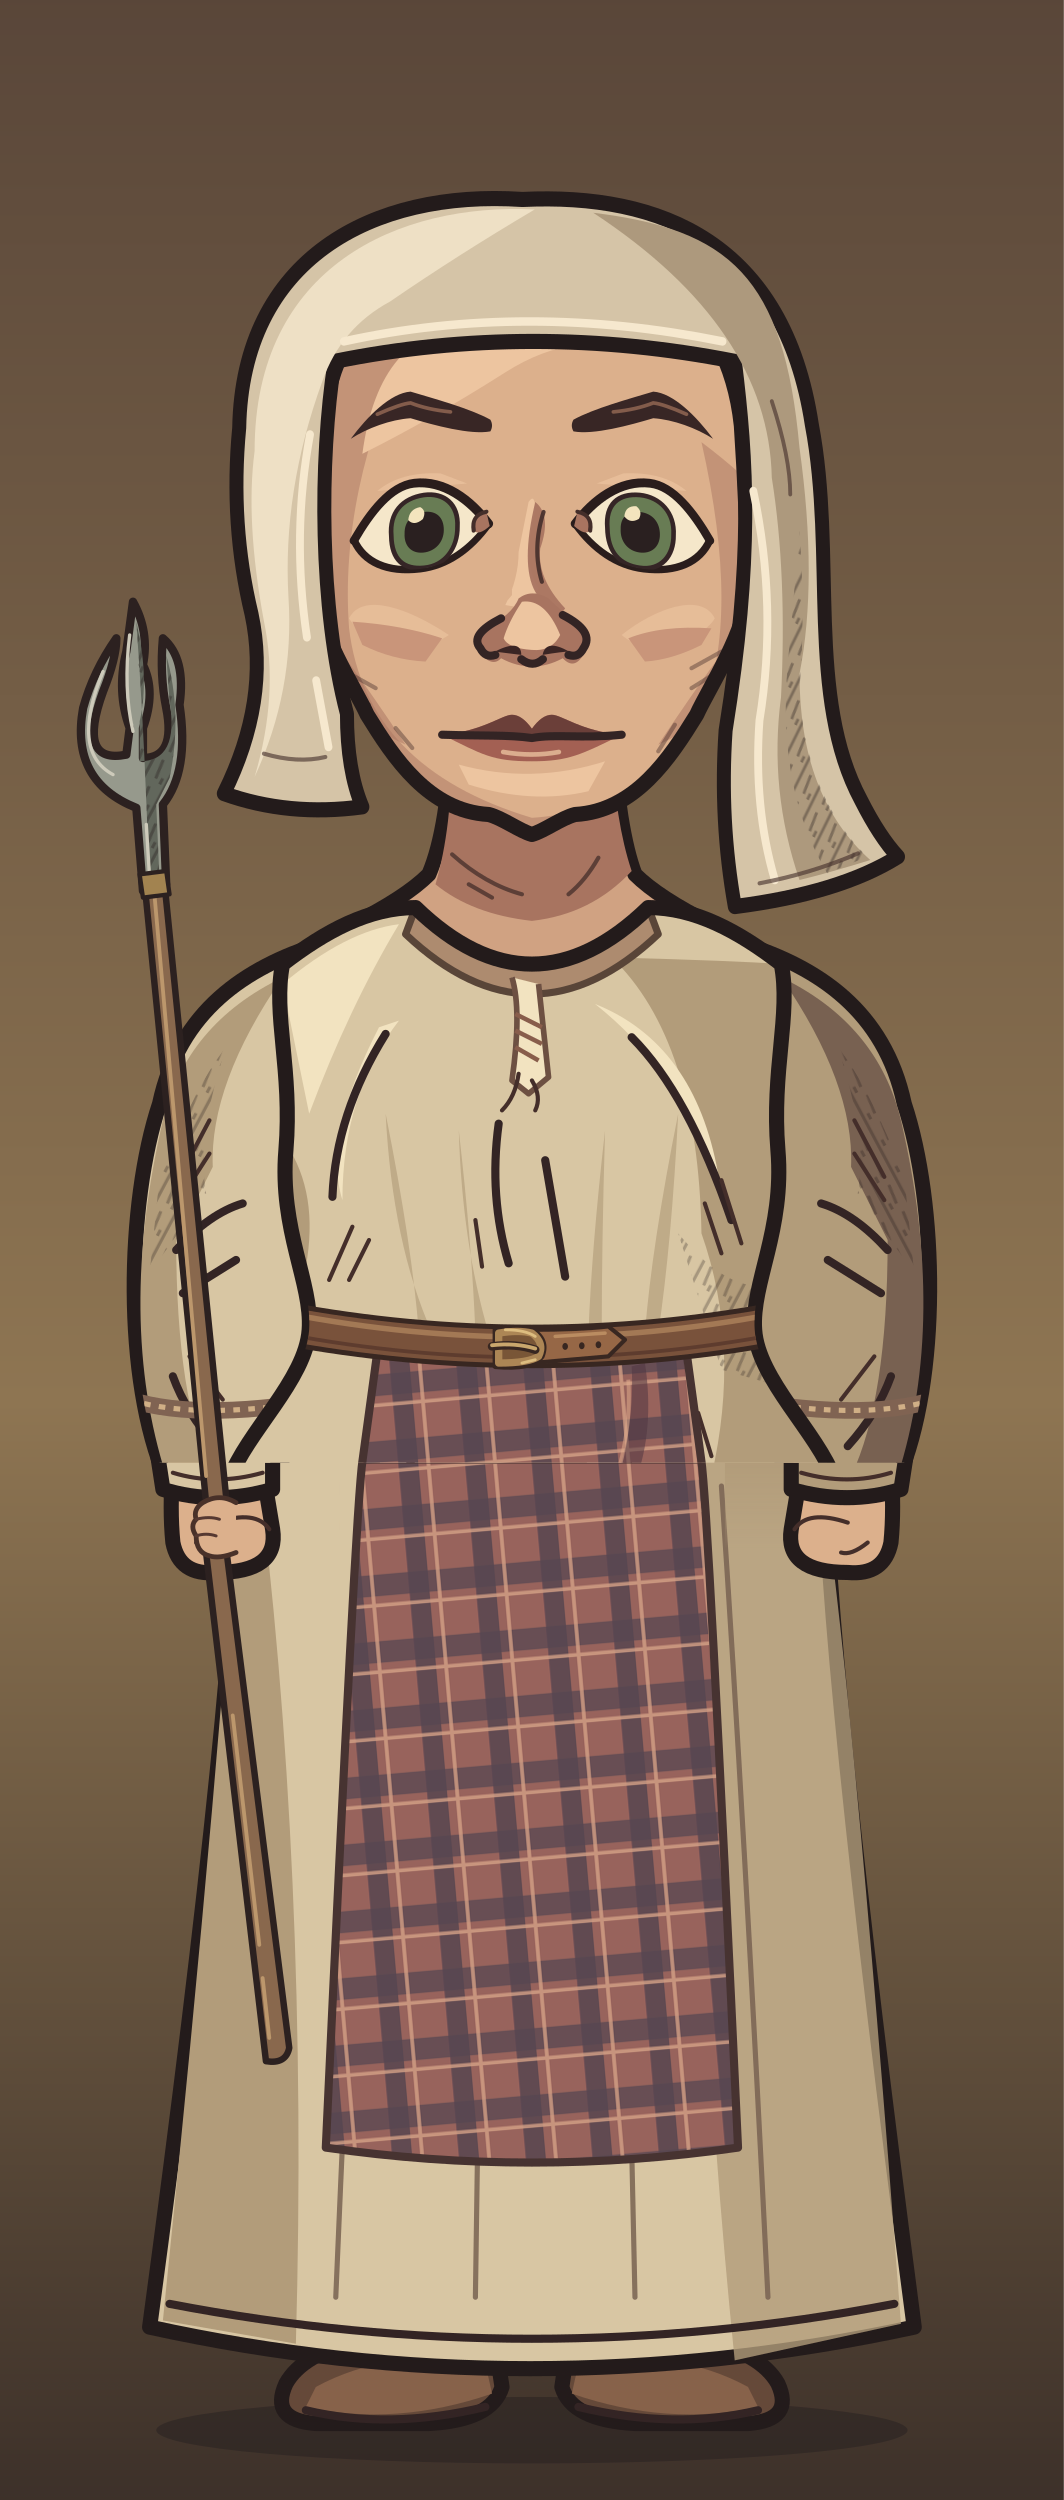
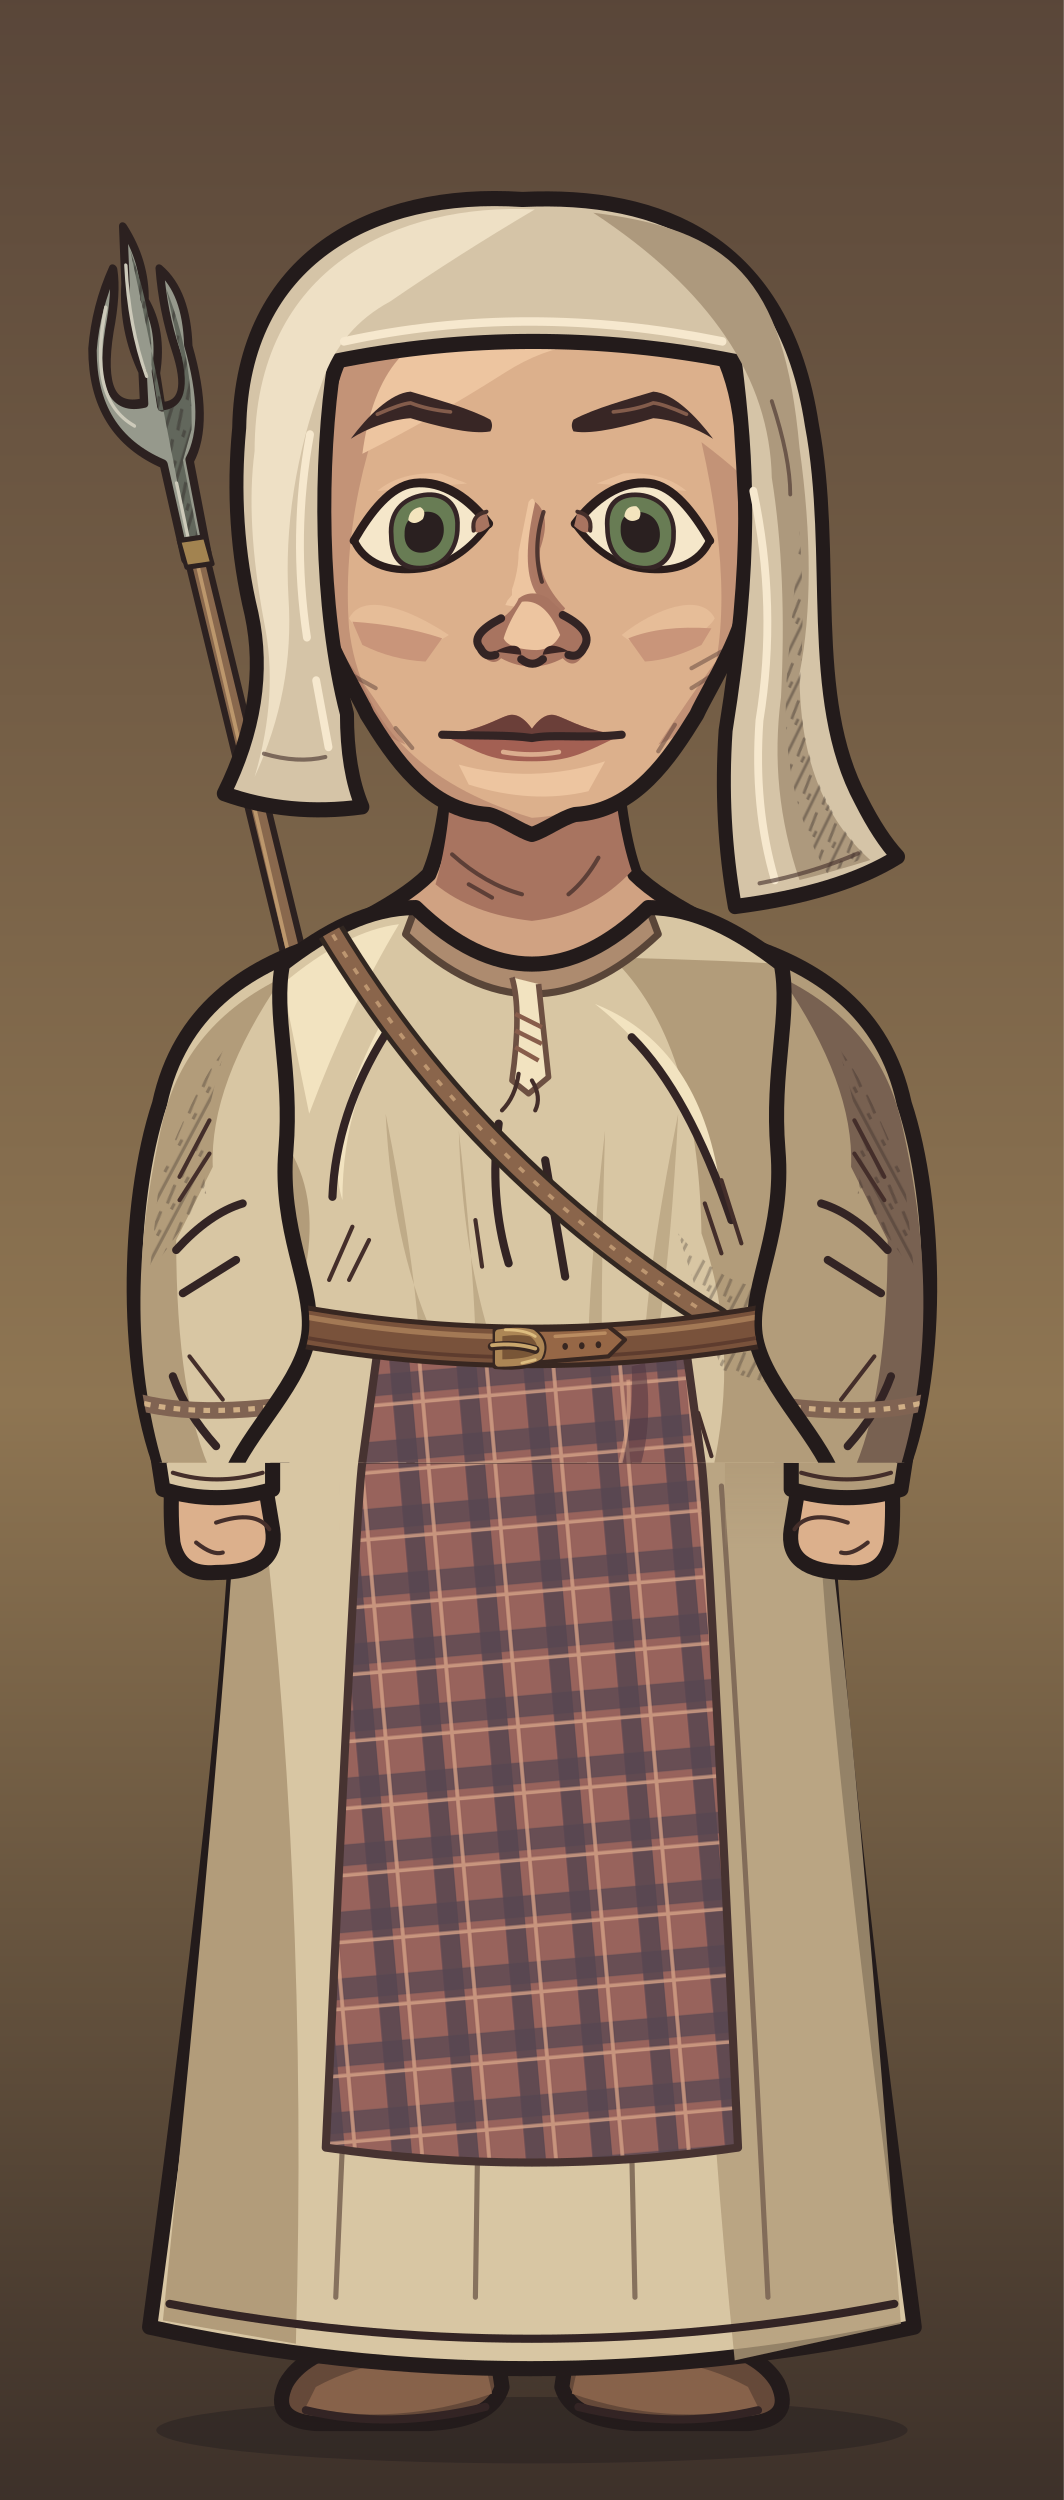
<svg xmlns="http://www.w3.org/2000/svg" xmlns:xlink="http://www.w3.org/1999/xlink" aria-labelledby="title" width="320" height="752" viewBox="0 0 320 752" role="img" data-belt="leather">
  <defs>
    <style>
      .edge {stroke:#231b1b;stroke-width:4.55;stroke-linecap:round;stroke-linejoin:round}
      .seam {fill:none;stroke:#332424;stroke-width:2.45;stroke-linecap:round;stroke-linejoin:round}
      .etch {fill:none;stroke:#442e2a;stroke-width:1.25;stroke-linecap:round}
      .hair-line {fill:none;stroke:#967661;stroke-width:1.45;stroke-linecap:round}
      .white {fill:#f5e7ca;stroke:#2a1d1c;stroke-width:2.65;stroke-linejoin:round}
      .label {fill:#efdfc1;font:600 20px Georgia,serif}
      .muted {fill:#b8aa96;font:13px 'Segoe UI',sans-serif}
      .section {fill:#dcbb8e;font:600 14px 'Segoe UI',sans-serif}
    </style>
    <linearGradient id="umber" x2="0" y2="1" gradientUnits="objectBoundingBox">
      <stop stop-color="#594639" />
      <stop offset=".56" stop-color="#8e7552" />
      <stop offset="1" stop-color="#3c3029" />
    </linearGradient>
    <linearGradient id="ash" x2="0" y2="1" gradientUnits="objectBoundingBox">
      <stop stop-color="#3b423d" />
      <stop offset=".56" stop-color="#7a7d67" />
      <stop offset="1" stop-color="#242b28" />
    </linearGradient>
    <linearGradient id="rose" x2="0" y2="1" gradientUnits="objectBoundingBox">
      <stop stop-color="#51404a" />
      <stop offset=".56" stop-color="#8a6972" />
      <stop offset="1" stop-color="#372c33" />
    </linearGradient>
    <pattern id="paper-grain" width="63" height="57" patternUnits="userSpaceOnUse">
      <path d="M1 16l2-1m21-4 5-2m16 7 6-1M12 32l3-1m16 11 4-1m20-14 4 1M4 51l5-1m41 0 9-2" fill="none" stroke="#231a1b" stroke-width=".85" opacity=".19" />
      <path d="M4 5l9-1m29 2 2-1M1 40l4-1m12 9 1-1m21-23 4-1m9 12 5-2" fill="none" stroke="#f0dbb5" stroke-width=".85" opacity=".23" />
      <path d="M16 19h.6m13-3h.7m28 6h.7m-39 15h.6m23 4h.6m-12 11h.7m29-39h.7" fill="none" stroke="#21191a" stroke-width="1.2" opacity=".28" stroke-linecap="round" />
    </pattern>
    <pattern id="ink-lines" width="7" height="9" patternUnits="userSpaceOnUse" patternTransform="rotate(28)">
      <path d="M1 -2V10m2.8-8 .6 6m1.9-1v5" stroke="#271d1d" stroke-width=".95" fill="none" opacity=".65" />
    </pattern>
    <radialGradient id="vignette" cx=".5" cy=".39" r=".72">
      <stop offset=".47" stop-color="#20191c" stop-opacity="0" />
      <stop offset="1" stop-color="#20191c" stop-opacity=".48" />
    </radialGradient>
    <g id="firs" fill="currentColor">
      <path d="M10 439Q15 379 12 300L9 220 15 146 15 54 19 80 21 147 28 230 25 326 29 439Z" />
      <path d="M17 169Q27 174 45 174L57 169 49 179 27 187 17 185                M18 194Q29 196 52 192L63 183 56 194 26 205 16 207                M15 225Q46 230 67 218L77 206 71 223 42 238 18 241                M17 252Q48 255 78 245L91 230 84 249 52 266 20 269                M14 282Q40 281 71 278L88 261 84 281 57 291 19 298                M19 312Q43 316 69 310L88 299 84 310 58 322 22 325" />
      <path d="M6 312 0 315V284L11 285M0 266 13 270V250L0 249M0 220 15 221 15 206 0 202                M0 180 16 181V167L0 165M0 141 15 150V138L0 133M0 112 17 127V118L0 104" />
      <path d="M64 440Q55 380 58 324L59 258 63 217 68 222 65 266 68 328 76 440Z                M63 291Q78 294 89 282L100 267 96 283 81 301 62 307                M63 323Q80 323 106 304L98 321 68 339                M63 316Q44 306 37 293L41 307 64 329Z" />
    </g>
    <g id="brambles" fill="none" stroke="currentColor" stroke-linecap="round" stroke-linejoin="round">
      <path stroke-width="3.8" d="M9 440Q13 401 21 380T26 333m-8 57Q39 375 43 352m-28 46Q6 377 0 376M41 440Q41 402 63 385m-20 44q26-6 39-30" />
      <path stroke-width="2" d="M23 364l14-13m-12 4-7-15m20 29 17-4m-15-1 1-11m13 49 2-17m2 14 18-5m-34 32q-12-10-17-10" />
    </g>
    <g id="night-scratches" fill="none" stroke="currentColor" stroke-width="1.2" stroke-linecap="round">
      <path d="M16 113q32-11 54-8m-30 9 16-3m184-40q19-4 44 1m-11 7 19 4                M24 335q33-3 68-16m-44 16 26-4m164-9q31 5 60-3m-39 8 38-3                M27 391q22-6 52-5m168 14q28-8 57-8m-40 11 24-4                M55 178l18-6m177 36 17 3m-12-4 17-1" />
    </g>
    <g id="shirt-setting">
      <rect width="320" height="440" fill="url(#umber)" />
      <path d="M50 217q24 8 64 1l-15 7-56 6m176-90q39-13 70-5l-26 4 28 2-64 6" fill="#856c54" opacity=".5" />
      <use xlink:href="#firs" style="color:#342827" opacity=".52" transform="translate(-26 8)" />
      <use xlink:href="#firs" style="color:#413128" opacity=".58" transform="translate(340 101) scale(-1 .81)" />
      <use xlink:href="#night-scratches" style="color:#dfbb87" opacity=".28" />
      <use xlink:href="#brambles" style="color:#291f22" opacity=".71" />
      <rect width="320" height="440" fill="url(#vignette)" />
      <rect width="320" height="440" fill="url(#paper-grain)" />
    </g>
    <g id="armor-setting">
      <rect width="320" height="440" fill="url(#ash)" />
      <path d="M42 173q49-4 68 3l-43 6 25 3-49 4m151 35q47 10 104-6l-26 14-62 8Z" fill="#707764" opacity=".48" />
      <use xlink:href="#firs" style="color:#27312c" opacity=".64" transform="translate(-36 30)" />
      <use xlink:href="#firs" style="color:#303833" opacity=".75" transform="translate(324 45) scale(-.86 1.03)" />
      <use xlink:href="#brambles" style="color:#252a27" opacity=".62" transform="translate(319 10) scale(-1 1)" />
      <use xlink:href="#night-scratches" style="color:#d8d8a9" opacity=".28" transform="translate(-2 21)" />
      <rect width="320" height="440" fill="url(#vignette)" />
      <rect width="320" height="440" fill="url(#paper-grain)" />
    </g>
    <g id="woman-setting">
      <rect width="320" height="440" fill="url(#rose)" />
      <path d="M44 235q40-4 76-1l-20 6-36 2 19 3-44 5m183-50q35 3 60-3l-24 9-31 2" fill="#775d65" opacity=".6" />
      <use xlink:href="#firs" style="color:#3b2b34" opacity=".58" transform="translate(-20 84) scale(.86 .91)" />
      <use xlink:href="#firs" style="color:#3d2e39" opacity=".68" transform="translate(327 54) scale(-.85 .98)" />
      <path d="M300 440q-2-82-6-173l-9-103 7-35 12 42 9 98 7 171Z                M294 195q-10-18-25-24l-15-1 13-4 11 2 18 15                M285 162q-13-22-34-27l-7 4 7-11 17 4 20 17                M303 242q-18-23-36-27l-13 3 15-9 11 2 21 15" fill="#3a2b33" opacity=".64" />
      <use xlink:href="#brambles" style="color:#2d2229" opacity=".8" transform="translate(12 6)" />
      <use xlink:href="#night-scratches" style="color:#e1b8a8" opacity=".28" transform="translate(0 7)" />
      <rect width="320" height="440" fill="url(#vignette)" />
      <rect width="320" height="440" fill="url(#paper-grain)" />
    </g>
    <pattern id="mail-rings" width="14" height="13" patternUnits="userSpaceOnUse" patternTransform="rotate(-7)">
      <path d="M-1 2q3-3 6 0 1 3-2 5Q0 8-1 5M6 2q3-3 6 0 1 3-2 5Q7 8 6 5M3 8q3-3 6 0 1 3-2 5-3 1-4-2M10 8q3-3 6 0" fill="none" stroke="#2d2c28" stroke-width="1.6" stroke-linecap="round" />
      <path d="M-.5 4q1.5-2 3-1m5 1q1.4-2 3-1M4 10q1.5-2 3-1m4 1q1.4-2 3-1" fill="none" stroke="#9a9b87" stroke-width="1.12" opacity=".78" stroke-linecap="round" />
    </pattern>
    <pattern id="armor-plates" width="47" height="24" patternUnits="userSpaceOnUse" patternTransform="translate(4 4) rotate(2)">
      <path d="M1 0l21 .7 1 18-3 3-17-1-1-4Zm24 1 19-1 2 15-3 7-19-2Z" fill="#85867a" stroke="#352e2a" stroke-width="1.75" stroke-linejoin="round" />
      <path d="M2 2l18 .2-.2 4L5 7 4 17Zm24 0 16-1 1 4-14 2-3 10Z" fill="#a9a58d" />
      <path d="M19 4l4 14-3 3-16-1 13-4Zm22 2 4 10-2 5-17-1 13-4Z" fill="#62655f" />
      <path d="M7 7l1-.5m6 12 3-2m16-7 5-1m-7 5 4-2" fill="none" stroke="#d0c0a0" stroke-width=".9" opacity=".76" />
      <path d="M6 12q2-2 2.7 1-1 2.2-2.7.5Zm12 1q1.8-2 2.4.6-1 2.6-2.5.8Zm11 1q1-2.2 2.8-1-.2 2.9-2.8 2.1Zm12-2q2.2-1.4 2.3.8-1 2.3-2.3.5Z" fill="#3c342d" />
    </pattern>
    <clipPath id="portrait-frame">
      <rect width="320" height="440" />
    </clipPath>
    <clipPath id="wardrobe-torso-mask">
      <path d="M125 273 C111 273 98 280 85 290 C82 305 88 322 86 346 C84 370 94 386 93 400 C92 415 74 431 69 445 H251 C246 431 228 415 227 400 C226 386 236 370 234 346 C232 322 238 305 235 290 C222 280 209 273 195 273 Q160 307 125 273Z" />
    </clipPath>
    <clipPath id="wardrobe-sleeve-mask">
      <path d="M96 284 C74 291 54 304 48 332 C38 362 37 415 50 445 H80 Q114 406 114 336Z" />
    </clipPath>
    <clipPath id="face-shape-clip">
      <path d="M 160 73 C 191 73 219 90 223 128 C 224 143 225 164 225 177 C 225 189 213.19 207 209.55 215 C 201.55 228 191 244 173 245 C 169 246 163.6 250 160 251 C 156.4 250 151 246 147 245 C 129 244 118.45 228 110.45 215 C 106.81 207 95 189 95 177 C 95 164 96 143 97 128 C 101 90 129 73 160 73 Z" />
    </clipPath>
    <clipPath id="face-features-eye-left">
      <path d="M-21 0 C-16 -8 -10 -15 -3 -15 C6 -15 14 -8 19.5 0 C14 7 7 11 -1 11 C-11 11 -18 7 -21 0Z" />
    </clipPath>
    <clipPath id="face-features-eye-right">
      <path d="M-21 0 C-16 -8 -10 -15 -3 -15 C6 -15 14 -8 19.5 0 C14 7 7 11 -1 11 C-11 11 -18 7 -21 0Z" />
    </clipPath>
    <clipPath id="face-features-nose-bridge">
      <path d="M154 144H167V179L172 185V187H149V185L154 179Z" />
    </clipPath>
    <clipPath id="full-costume-join-outline">
      <path d="M72 435 Q72 500 45 700 Q159 725 275 700 Q248 495 248 435Z M102 436H218V469H102Z" clip-rule="evenodd" />
    </clipPath>
    <linearGradient id="full-costume-join-fade" x1="0" y1="0" x2="0" y2="1">
      <stop offset="0" stop-color="#fff" />
      <stop offset="1" stop-color="#000" />
    </linearGradient>
    <mask id="full-costume-join-mask" maskUnits="userSpaceOnUse" x="0" y="440" width="320" height="26">
      <rect x="0" y="440" width="320" height="26" fill="url(#full-costume-join-fade)" />
    </mask>
  </defs>
  <g data-part="full-costume">
    <rect width="320" height="752" fill="url(#umber)" />
    <ellipse cx="160" cy="731" rx="113" ry="10" fill="#261f20" opacity=".5" />
+     <g data-part="back-weapon" data-style="eur_east_chola_trishula">
+       <g transform="matrix(1 0 0.18 1.15 112.1 388)">
+         <path d="M-22-198L-16-198L3.1-8L3.3 9L22 157Q21 162 15 161L-2.9 9L-3.1-8Z" fill="#89684d" stroke="#2c2120" stroke-width="1.95" stroke-linecap="round" stroke-linejoin="round" data-part="back-shaft" />
+         <path d="M-19-195L-3-15M5 57l8 69m1 10 2 18" fill="none" stroke="#bc976c" stroke-width="1.15" stroke-linecap="round" stroke-linejoin="round" />
+         <path d="M-22-191L-24-216Q-44-224-40-246Q-37-257-30-267Q-30-261-34-251Q-42-229-27-232L-26-240Q-30-251-27-263L-25-278Q-20-269-22-259Q-18-251-22-240L-22-231Q-12-231-15-246Q-17-256-16-267Q-9-261-11-247Q-8-227-16-217L-15-193Z" fill="#96998c" stroke="#2c2120" stroke-width="2.5" stroke-linecap="round" stroke-linejoin="round" />
+         <path d="M-24-272Q-20-255-23-242L-23-230Q-11-230-14-248L-15-262Q-10-244-14-225L-18-217L-17-194L-20-194L-21-218Q-22-244-24-272Z" fill="#62675c" />
+         <path d="M-24-272Q-20-255-23-242L-23-230Q-11-230-14-248L-15-262Q-10-244-14-225L-18-217L-17-194L-20-194L-21-218Q-22-244-24-272Z" fill="url(#ink-lines)" opacity="0.55" />
+         <path d="M-34-257Q-44-233-31-226M-26-268Q-28-252-25-239M-21-211l1 16" fill="none" stroke="#cdcaba" stroke-width="1" stroke-linecap="round" stroke-linejoin="round" />
+         <path d="M-23-196L-15-197L-14-190L-22-189Z" fill="#a28350" stroke="#2c2120" stroke-width="1.3" stroke-linecap="round" stroke-linejoin="round" />
+       </g>
+     </g>
    <g>
      <g transform="translate(9 0)">
        <path d="M99 689Q119 683 138 691L142 718Q139 728 120 729H86Q72 728 77 717Q82 708 99 704Z" fill="#654939" class="edge" />
        <path d="M86 718Q108 706 137 711L139 720Q110 730 83 724Z" fill="#87624a" />
        <path d="M101 711L103 700Q115 704 136 707" class="etch" />
        <path d="M83 725Q108 731 137 724" class="seam" />
      </g>
    </g>
    <g transform="translate(320 0) scale(-1 1)">
      <g transform="translate(9 0)">
        <path d="M99 689Q119 683 138 691L142 718Q139 728 120 729H86Q72 728 77 717Q82 708 99 704Z" fill="#654939" class="edge" />
        <path d="M86 718Q108 706 137 711L139 720Q110 730 83 724Z" fill="#87624a" />
        <path d="M101 711L103 700Q115 704 136 707" class="etch" />
        <path d="M83 725Q108 731 137 724" class="seam" />
      </g>
    </g>
    <path d="M72 435 Q72 500 45 700 Q159 725 275 700 Q248 495 248 435Z" fill="#d8c6a3" class="edge" />
    <path d="M77 437 Q93 562 89 705 L49 698 Q67 522 72 437Z" fill="#b29c7a" />
    <path d="M208 439Q208 582 221 710 L271 699 Q256 499 246 437Z" fill="#b29c7a" opacity=".79" />
    <path d="M113 447 Q107 550 101 691" fill="none" stroke="#786151" stroke-width="1.55" stroke-linecap="round" opacity=".85" />
    <path d="M147 447 Q145 550 143 691" fill="none" stroke="#786151" stroke-width="1.55" stroke-linecap="round" opacity=".85" />
    <path d="M185 447 Q188 550 191 691" fill="none" stroke="#786151" stroke-width="1.55" stroke-linecap="round" opacity=".85" />
    <path d="M217 447 Q224 550 231 691" fill="none" stroke="#786151" stroke-width="1.55" stroke-linecap="round" opacity=".85" />
    <path d="M51 693Q160 714 269 693" class="seam" />
    <g clip-path="url(#full-costume-join-outline)" mask="url(#full-costume-join-mask)">
      <use transform="matrix(1 0 0 -4 0 2200)" xlink:href="#full-costume-upper" />
    </g>
    <path d="M109.091 439H210.909 Q213 452 222 646 Q160 655 98 646 Q107 452 109.091 439Z" fill="url(#wardrobe-nw-checked-waist-panel-weave)" stroke="#473331" stroke-width="2.45" stroke-linejoin="round" />
    <g>
      <path d="M52 441 Q51 454 52 464 Q54 474 65 473Q84 473 82 460 L79 442Z" fill="#dcb08c" class="edge" data-part="hand" />
      <path d="M65 458Q77 454 81 460 M59 464q5 4 8 3" class="etch" />
      <path d="M47 435H82L82 448Q65 453 49 448Z" fill="#d8c6a3" class="edge" />
      <path d="M52 443Q65 447 79 443" class="etch" />
    </g>
    <g transform="translate(320 0) scale(-1 1)">
      <path d="M52 441 Q51 454 52 464 Q54 474 65 473Q84 473 82 460 L79 442Z" fill="#dcb08c" class="edge" data-part="hand" />
      <path d="M65 458Q77 454 81 460 M59 464q5 4 8 3" class="etch" />
      <path d="M47 435H82L82 448Q65 453 49 448Z" fill="#b29c7a" class="edge" />
      <path d="M52 443Q65 447 79 443" class="etch" />
    </g>
  </g>
  <g clip-path="url(#portrait-frame)" id="full-costume-upper">
    <g data-part="neck">
      <g id="face-shape-neck">
        <path d="M 136 219 Q 135 249 129 263 Q 122 270 106 278 L 123 301 197 301 214 278 Q 198 270 191 263 Q 186 250 184 219 Z" fill="#d0a282" class="edge" />
        <path d="M 136 224 184 224 Q 185 247 190 262 Q 178 275 160 277 Q 142 275 131 266 Q 136 249 136 224 Z" fill="#a87460" />
        <path d="M 136 257 q 10 9 21 12 m -16 -3 7 4 m 32 -12 q -4 7 -9 11" class="etch" opacity=".75" />
      </g>
    </g>
    <g id="wardrobe-outfit-nw_nov_womens_rubakha" data-outfit="nw_nov_womens_rubakha">
      <path d="M96 284 C74 291 54 304 48 332 C38 362 37 415 50 445 H80 Q114 406 114 336Z" fill="#d8c6a3" class="edge" />
      <g data-part="sleeve-left" clip-path="url(#wardrobe-sleeve-mask)">
        <path d="M49 337 Q56 308 85 294 Q63 326 64 351 L53 373 Q53 421 64 444 H50 Q35 397 49 337Z" fill="#b29c7a" />
        <path d="M48 354 Q59 326 68 315 Q59 342 62 359 L45 383Z" fill="url(#ink-lines)" opacity=".44" />
        <path d="M53 376 q10 -11 20 -14 m-18 27 16 -10 M52 414 q4 11 13 21" class="seam" />
        <path d="M54 354 l9 -17 m-9 24 9 -14 m-6 61 10 13" class="etch" />
        <path d="M39 421 Q61 428 103 420" fill="none" stroke="#806352" stroke-width="5" />
        <path d="M39 421 Q61 428 103 420" fill="none" stroke="#d0af86" stroke-width="1.55" stroke-dasharray="2 2.5" />
      </g>
      <g transform="translate(320 0) scale(-1 1)">
        <path d="M96 284 C74 291 54 304 48 332 C38 362 37 415 50 445 H80 Q114 406 114 336Z" fill="#b29c7a" class="edge" />
        <g data-part="sleeve-right" clip-path="url(#wardrobe-sleeve-mask)">
          <path d="M49 337 Q56 308 85 294 Q63 326 64 351 L53 373 Q53 421 64 444 H50 Q35 397 49 337Z" fill="#786151" />
          <path d="M48 354 Q59 326 68 315 Q59 342 62 359 L45 383Z" fill="url(#ink-lines)" opacity=".44" />
          <path d="M53 376 q10 -11 20 -14 m-18 27 16 -10 M52 414 q4 11 13 21" class="seam" />
          <path d="M54 354 l9 -17 m-9 24 9 -14 m-6 61 10 13" class="etch" />
          <path d="M39 421 Q61 428 103 420" fill="none" stroke="#806352" stroke-width="5" />
          <path d="M39 421 Q61 428 103 420" fill="none" stroke="#d0af86" stroke-width="1.55" stroke-dasharray="2 2.5" />
        </g>
      </g>
      <path d="M125 273 C111 273 98 280 85 290 C82 305 88 322 86 346 C84 370 94 386 93 400 C92 415 74 431 69 445 H251 C246 431 228 415 227 400 C226 386 236 370 234 346 C232 322 238 305 235 290 C222 280 209 273 195 273 Q160 307 125 273Z" fill="#d8c6a3" />
      <g data-part="torso" clip-path="url(#wardrobe-torso-mask)">
        <path d="M85 296 Q104 280 120 278 Q105 303 93 335Z" fill="#f2e3c0" />
        <path d="M184 288 Q222 289 235 290 L252 444 H214 Q223 405 211 371 Q210 313 184 288Z" fill="#b29c7a" />
        <path d="M86 344 Q96 359 92 381 L77 402 L69 359Z" fill="#b29c7a" />
        <path d="M204 371 Q220 390 232 386 L231 416 L217 412Z" fill="url(#ink-lines)" opacity=".42" />
        <path d="M120 307 Q103 329 103 361 Q97 342 114 309Z M179 302 Q209 314 216 353 Q203 321 179 302Z" fill="#f2e3c0" />
        <path d="M133 409 Q124 426 123 444 H113 Q119 423 133 409Z M174 412 Q184 426 192 445 H177Z" fill="#f2e3c0" />
        <path d="M116 311 Q101 335 100 360 M190 312 Q207 329 220 367 M150 338 q-3 22 3 42 m11 -31 6 35 M129 421 l-7 24 m60 -28 8 27" class="seam" />
        <path d="M106 369 l-7 16 m12 -12 -6 12 M217 355 l6 19 m-11 -12 5 15 M143 367 l2 14 m65 44 4 13" class="etch" />
        <path d="M125 273 Q160 307 195 273 l3 8 Q160 317 122 281Z" fill="#ad8b6f" stroke="#594538" stroke-width="2.15" stroke-linejoin="round" />
        <path d="M154 294Q157 304 154 325l5 4 6-5-3-28" fill="#f2e3c0" stroke="#6d5042" stroke-width="1.7" stroke-linejoin="round" />
        <path d="M155 305l8 4m-8 1 8 4m-8 1 7 4" fill="none" stroke="#885d4b" stroke-width="1.35" />
        <path d="M156 323Q155 330 151 334 M160 325Q163 330 161 334" class="etch" />
        <path d="M116 335 Q124 375 126 401 L130 401 Q118 374 116 335Z" fill="#b29c7a" opacity="0.66" />
        <path d="M138 340 Q142 375 143 401 L147 401 Q139 374 138 340Z" fill="#b29c7a" opacity="0.66" />
        <path d="M182 340 Q178 375 177 401 L181 401 Q181 374 182 340Z" fill="#b29c7a" opacity="0.66" />
        <path d="M204 335 Q196 375 194 401 L198 401 Q202 374 204 335Z" fill="#b29c7a" opacity="0.66" />
        <g data-part="checked-waist-panel">
          <defs>
            <pattern id="wardrobe-nw-checked-waist-panel-weave" width="20" height="20" patternUnits="userSpaceOnUse" patternTransform="rotate(-5)">
              <rect width="20" height="20" fill="#98635c" />
              <path d="M4 0V20" fill="none" stroke="#564550" stroke-width="6" opacity="0.84" />
              <path d="M0 5H20" fill="none" stroke="#564550" stroke-width="6.5" opacity="0.72" />
              <path d="M10 0V20 M0 11H20" fill="none" stroke="#d5a186" stroke-width="1.1" opacity="0.78" />
            </pattern>
          </defs>
          <path d="M114 403 Q160 413 206 403 L212 447 H108Z" fill="url(#wardrobe-nw-checked-waist-panel-weave)" stroke="#473331" stroke-width="2.45" stroke-linejoin="round" />
          <path d="M190 411Q191 429 185 446h6Q197 430 194 410Z" fill="#4f3540" opacity="0.54" />
          <path d="M189 415Q190 430 185 446" fill="none" stroke="#e0ab8c" stroke-width="1.2" opacity="0.53" />
        </g>
      </g>
      <path d="M125 273 C111 273 98 280 85 290 C82 305 88 322 86 346 C84 370 94 386 93 400 C92 415 74 431 69 445 H251 C246 431 228 415 227 400 C226 386 236 370 234 346 C232 322 238 305 235 290 C222 280 209 273 195 273 Q160 307 125 273Z" fill="none" class="edge" />
    </g>
+     <g data-part="shoulder-strap" data-style="eur_east_chola_trishula" clip-path="url(#wardrobe-torso-mask)">
+       <path d="M97 276 Q141 351 215.61 397" fill="none" stroke="#322721" stroke-width="8.4" stroke-linecap="round" />
+       <path d="M97 276 Q141 351 215.61 397" fill="none" stroke="#8a654b" stroke-width="5.5" stroke-linecap="round" />
+       <path d="M97 276 Q141 351 215.61 397" fill="none" stroke="#bd9670" stroke-width="1.1" stroke-dasharray="2 4" />
+     </g>
    <g id="face-shape">
      <path d="M 160 73 C 191 73 219 90 223 128 C 224 143 225 164 225 177 C 225 189 213.19 207 209.55 215 C 201.55 228 191 244 173 245 C 169 246 163.6 250 160 251 C 156.4 250 151 246 147 245 C 129 244 118.45 228 110.45 215 C 106.81 207 95 189 95 177 C 95 164 96 143 97 128 C 101 90 129 73 160 73 Z" fill="#dcb08c" />
      <g clip-path="url(#face-shape-clip)">
        <path d="M 70 141 Q 104 91 123 103 Q 102 148 105 189 Q 110 231 160 246 Q 192 244 211 214 Q 223 186 211 133 Q 235 151 250 174 L 250 265 70 265 Z" fill="#c39377" />
        <path d="M 109 136.5 Q 114 99 142 98 Q 173 89 195 107 Q 174 98 152 112 Q 130 126 109 136.5 Z" fill="#edc5a0" />
        <g transform="translate(160 0) scale(-1 1)">
          <path d="M 25 191 C 37 183 51 178 55 186 C 51 193 34 197.667 25 191 Z" fill="#edc5a0" opacity=".605" />
          <path d="M 27 192 Q 39 188 54 187 L 51 194 Q 42 198.5 32 199 Z" fill="#c9957a" />
          <path d="M 56 198 Q 48 209 38 224 Q 52 218 62 202 Z" fill="#a87460" opacity=".51" />
        </g>
        <g transform="translate(160 0) scale(1 1)">
          <path d="M 27 191 C 37 183 51 178 55 186 C 51 193 34 197.667 27 191 Z" fill="#edc5a0" opacity=".605" />
          <path d="M 29 192 Q 39 188 54 189 L 51 194 Q 42 198.5 34 199 Z" fill="#c9957a" />
          <path d="M 56 198 Q 48 209 38 224 Q 52 218 62 202 Z" fill="#a87460" opacity=".51" />
        </g>
        <path d="M 92 183 Q 99 211 120 232 L 132 247 119 248 Q 98 234 85 212 Z M 229 184 Q 224 217 203 241 L 193 250 209 247 Q 230 233 240 211 Z" fill="url(#ink-lines)" opacity=".42" />
        <path d="M 138 230 Q 160 236 182 229 L 177 238 Q 160 242 141 236 Z" fill="#edc5a0" />
        <path d="M 104 202 l 9 5 m -8 1 6 4 m 97 -11 9 -5 m -9 11 8 -5 m -97 17 5 6 m 74 1 5 -8" class="etch" opacity=".42" />
      </g>
      <path d="M 160 73 C 191 73 219 90 223 128 C 224 143 225 164 225 177 C 225 189 213.19 207 209.55 215 C 201.55 228 191 244 173 245 C 169 246 163.6 250 160 251 C 156.4 250 151 246 147 245 C 129 244 118.45 228 110.45 215 C 106.81 207 95 189 95 177 C 95 164 96 143 97 128 C 101 90 129 73 160 73 Z" fill="none" class="edge" />
    </g>
    <g clip-path="url(#face-shape-clip)">
      <g data-part="eyes">
        <g transform="matrix(1 -0.12 0 1 127.5 160)">
          <path d="M-14 -14 Q-7 -19 5 -17 L13 -13" fill="#edc5a0" opacity=".65" />
          <path d="M-21 0 C-16 -8 -10 -15 -3 -15 C6 -15 14 -8 19.5 0 C14 7 7 11 -1 11 C-11 11 -18 7 -21 0Z" class="white" style="stroke-width:2.15" />
          <g clip-path="url(#face-features-eye-left)">
            <g transform="translate(0 0) scale(1 1)">
              <path d="M-9.8 0 C-10.4 -7 -6.6 -10.9 0 -11.1 C6.1 -11.2 10.5 -7 10.1 -.3 C10.2 5.9 6.4 11 0 10.8 C-6.1 10.7 -9.7 7.2 -9.8 0Z" fill="#687c54" stroke="#352526" stroke-width="1.4" />
              <path d="M-5.8 -.2C-5.9-3.8-3.5-6 .1-6 3.8-6 6-3.6 6 .1 6 3.9 3.3 6.3-.2 6.2-3.9 6.1-6 3.3-5.8-.2Z" fill="#2a2020" />
              <path d="M-4.7-4.1Q-4.4-7.4-1.1-7.6 .9-6.3-.3-3.9-2.9-2-4.7-4.1Z" fill="#f3e4bd" />
            </g>
          </g>
          <path d="M-21 0 C-16 -8 -10 -15 -3 -15 C6 -15 14 -8 19.5 0" fill="none" stroke="#2a1d1c" stroke-width="2.65" stroke-linecap="round" />
          <path d="M18.8 -3.8 Q14.2 -3.4 15 1.4 Q16.5 3.2 19.8 .6Z" fill="#a87460" />
          <path d="M18.8 -3.8 Q14.2 -3.4 15 1.4" class="etch" />
        </g>
        <g transform="matrix(-1 -0.12 0 1 192.5 160)">
          <path d="M-14 -14 Q-7 -19 5 -17 L13 -13" fill="#edc5a0" opacity=".65" />
          <path d="M-21 0 C-16 -8 -10 -15 -3 -15 C6 -15 14 -8 19.5 0 C14 7 7 11 -1 11 C-11 11 -18 7 -21 0Z" class="white" style="stroke-width:2.15" />
          <g clip-path="url(#face-features-eye-right)">
            <g transform="translate(0 0) scale(-1 1)">
              <path d="M-9.8 0 C-10.4 -7 -6.6 -10.9 0 -11.1 C6.1 -11.2 10.5 -7 10.1 -.3 C10.2 5.9 6.4 11 0 10.8 C-6.1 10.7 -9.7 7.2 -9.8 0Z" fill="#687c54" stroke="#352526" stroke-width="1.4" />
              <path d="M-5.8 -.2C-5.9-3.8-3.5-6 .1-6 3.8-6 6-3.6 6 .1 6 3.9 3.3 6.3-.2 6.2-3.9 6.1-6 3.3-5.8-.2Z" fill="#2a2020" />
              <path d="M-4.7-4.1Q-4.4-7.4-1.1-7.6 .9-6.3-.3-3.9-2.9-2-4.7-4.1Z" fill="#f3e4bd" />
            </g>
          </g>
          <path d="M-21 0 C-16 -8 -10 -15 -3 -15 C6 -15 14 -8 19.5 0" fill="none" stroke="#2a1d1c" stroke-width="2.65" stroke-linecap="round" />
          <path d="M18.8 -3.8 Q14.2 -3.4 15 1.4 Q16.5 3.2 19.8 .6Z" fill="#a87460" />
          <path d="M18.8 -3.8 Q14.2 -3.4 15 1.4" class="etch" />
        </g>
      </g>
      <g data-part="brows">
        <g transform="matrix(1 0 0 1 127.5 129)">
          <path d="M-22 3 C-17 -3.76 -10 -10.8 -4 -11.2 C3 -9.1 14 -6.1 20 -2.76 Q21 -1 20 0.76 C14 1.9 3 -1.1 -4 -3.2 C-10 -2.8 -17 -0.24 -22 3Z" fill="#382625" />
          <path d="M-14 -4.4 Q-7 -7.5 -4 -7.8 Q1 -5.8 8 -5.1" fill="none" stroke="#835c4b" stroke-width="1.1" stroke-linecap="round" />
        </g>
        <g transform="matrix(-1 0 0 1 192.5 129)">
          <path d="M-22 3 C-17 -3.76 -10 -10.8 -4 -11.2 C3 -9.1 14 -6.1 20 -2.76 Q21 -1 20 0.76 C14 1.9 3 -1.1 -4 -3.2 C-10 -2.8 -17 -0.24 -22 3Z" fill="#382625" />
          <path d="M-14 -4.4 Q-7 -7.5 -4 -7.8 Q1 -5.8 8 -5.1" fill="none" stroke="#835c4b" stroke-width="1.1" stroke-linecap="round" />
        </g>
      </g>
      <g data-part="nose">
        <g clip-path="url(#face-features-nose-bridge)">
          <path d="M159 151 Q161 148 161 154 Q157 169 162 177 L158 183 152 182 Q156 174 156 166Z" fill="#edc5a0" />
          <path d="M161 151 Q166 155 162.5 165 Q161.5 174 170 183 L167 187 161 178 Q156.5 170 161 151Z" fill="#a87460" opacity=".93" />
          <path d="M163.5 154 Q160 165 163 175" class="etch" opacity=".9" />
        </g>
        <path d="M156 180 Q160 177 165 180 C167 182 169.28 184 174 188 Q178 192 176 196 Q173 202 169.28 198 Q160 203 150.72 198 Q148 201 144 196 Q142 192 146 189 Q154 185 156 180Z" fill="#a87460" />
        <path d="M157 181 Q164 180 168.5 191 Q165.95 196 160 195.5 Q152.775 195 151.5 192 Q153 187 157 181Z" fill="#edc5a0" />
        <path d="M150.72 186 Q141 191 144.5 195 Q146 198 149 197 M169.28 185 Q179 190 175.5 195 Q174 198 171 197" class="seam" />
        <path d="M148.8 196 q8 -4 8 1 q-8 -1 -8 -1Z M163.2 197 q1 -5 8 -1 q-2 0 -8 1Z" fill="#3b2524" />
        <path d="M156.8 198.3 Q160.25 201 163.3 198.3" class="seam" />
      </g>
      <g data-part="mouth">
        <path d="M133 221 C145.15 220 151 215 154 215 Q157 215 160 219.2 Q163 215 166 215 C169 215 174.85 220 187 221 C174.85 227 171 229 160 229 C148 229 145.15 227 133 221Z" fill="#a36053" />
        <path d="M133 221 C145.15 220 151 215 154 215 Q157 215 160 219.2 Q163 215 166 215 C169 215 174.85 220 187 221 C174.85 222.25 167 220.7 160 222 C153 221 145.15 221.4 133 221Z" fill="#56322f" opacity=".72" />
        <path d="M133 221 C145.15 221.4 153 221 160 222 C167 220.7 174.85 222.25 187 221" class="seam" />
        <path d="M151.36 226.2 Q160 227.7 168.1 226.2" fill="none" stroke="#edc5a0" stroke-width="1.4" stroke-linecap="round" opacity=".76" />
      </g>
    </g>
    <g id="headgear-nw_nov_plain_veil">
      <g transform="matrix(0.926 0 0 1 11.765 -4.3)">
        <path d="M65 133 C66 82.3 108 61.3 157 64.3 C202 62.3 242 77.3 251 132 C259 171 249 214 267 245 Q273 256 279 262 Q260 273 226 277 Q221 251 223 224 C232 172 230 143 226 113 Q160 101 96 113 C91 143 91 187 100 219 Q100 236 105 247 Q81 250 60 243 Q75 215 69 189 Q62 162 65 133 Z" fill="#d5c4a7" class="edge" />
        <path d="M70 140 C70 84.3 117 65.3 161 67.3 Q136 81 114 95 Q98 103 92 119 Q79 152 81 184 Q83 212 70 238 Q78 213 73 191 Q67 161 70 140 Z" fill="#eee0c5" />
        <path d="M180 68.3 C224 73.3 242 87.3 247 139 Q253 179 247 207 Q247 244 270 263 Q256 267 247 269 Q237 242 241 214 Q243 177 238 148 Q237 103 180 68.3 Z" fill="#ad997d" />
        <path d="M247 164 Q249 190 247 212 Q249 244 269 262 L256 267 Q240 242 243 206 Z" fill="url(#ink-lines)" opacity=".53" />
        <path d="M99 107 Q158 95 222 107 M88 135 Q82 165 87 196 M90 209 L94 229 M232 152 Q240 187 234 221 Q232 247 239 269" fill="none" stroke="#f6e8ce" stroke-width="2.55" stroke-linecap="round" stroke-linejoin="round" />
        <path d="M73 231 Q84 234 93 232 M234 270 Q251 267 266 261 M238 125 Q244 142 244 153" class="etch" opacity=".62" />
      </g>
    </g>
  </g>
  <g data-part="waist-accessories">
    <g data-part="belt" data-style="leather" clip-path="url(#wardrobe-torso-mask)">
      <path d="M85 398Q160 412 235 398" fill="none" stroke="#382721" stroke-width="13.1" stroke-linecap="round" stroke-linejoin="round" />
      <path d="M85 398Q160 412 235 398" fill="none" stroke="#79523b" stroke-width="10.1" stroke-linecap="round" stroke-linejoin="round" />
      <path d="M87 395.2Q160 409.2 233 395.2" fill="none" stroke="#a37955" stroke-width="1.65" stroke-linecap="round" stroke-linejoin="round" />
      <path d="M86 401.3Q160 415.3 234 401.3" fill="none" stroke="#5e3c2e" stroke-width="1.15" stroke-linecap="round" stroke-linejoin="round" />
      <path d="M160 400Q174 400 183 399l5 4-5 5-23 2Z" fill="#966746" stroke="#382721" stroke-width="1.25" stroke-linecap="round" stroke-linejoin="round" />
      <path d="M167 402l15-1" fill="none" stroke="#ba8c61" stroke-width="1.05" stroke-linecap="round" stroke-linejoin="round" />
      <ellipse cx="170" cy="405" rx="0.85" ry="1.05" fill="#382721" />
      <ellipse cx="175" cy="404.8" rx="0.85" ry="1.05" fill="#382721" />
      <ellipse cx="180" cy="404.5" rx="0.85" ry="1.05" fill="#382721" />
      <g transform="translate(156 405) scale(1)">
        <path d="M-7 -5Q-1 -6 4 -5Q9 -2 7 3Q4 7 -7 6Z" fill="#795637" stroke="#382721" stroke-width="1.65" stroke-linecap="round" stroke-linejoin="round" />
        <path d="M-6 -4Q0 -5 4 -4Q8 -1 6 3Q3 5 -6 5Z" fill="none" stroke="#ac8655" stroke-width="2.2" stroke-linecap="round" stroke-linejoin="round" />
        <path d="M-4 -5Q2 -5 5 -3M5 4l-4 1" fill="none" stroke="#ddbd80" stroke-width="0.85" stroke-linecap="round" stroke-linejoin="round" />
        <path d="M-8 0q7 -1 13 1" fill="none" stroke="#382721" stroke-width="2.55" stroke-linecap="round" stroke-linejoin="round" />
        <path d="M-8 -.35q7 -.8 13 1" fill="none" stroke="#c9a76d" stroke-width="1.15" stroke-linecap="round" stroke-linejoin="round" />
      </g>
    </g>
  </g>
-   <g data-part="handheld-equipment">
-     <g data-part="weapon" data-style="eur_east_chola_trishula" data-grip-x="65" data-grip-y="459" transform="translate(65 459)">
-       <path d="M-22-198L-16-198L3.1-8L3.3 9L22 157Q21 162 15 161L-2.9 9L-3.1-8Z" fill="#89684d" stroke="#2c2120" stroke-width="1.95" stroke-linecap="round" stroke-linejoin="round" data-part="weapon-grip" />
-       <path d="M-19-195L-3-15M5 57l8 69m1 10 2 18" fill="none" stroke="#bc976c" stroke-width="1.15" stroke-linecap="round" stroke-linejoin="round" />
-       <path d="M-22-191L-24-216Q-44-224-40-246Q-37-257-30-267Q-30-261-34-251Q-42-229-27-232L-26-240Q-30-251-27-263L-25-278Q-20-269-22-259Q-18-251-22-240L-22-231Q-12-231-15-246Q-17-256-16-267Q-9-261-11-247Q-8-227-16-217L-15-193Z" fill="#96998c" stroke="#2c2120" stroke-width="2.5" stroke-linecap="round" stroke-linejoin="round" />
-       <path d="M-24-272Q-20-255-23-242L-23-230Q-11-230-14-248L-15-262Q-10-244-14-225L-18-217L-17-194L-20-194L-21-218Q-22-244-24-272Z" fill="#62675c" />
-       <path d="M-24-272Q-20-255-23-242L-23-230Q-11-230-14-248L-15-262Q-10-244-14-225L-18-217L-17-194L-20-194L-21-218Q-22-244-24-272Z" fill="url(#ink-lines)" opacity="0.55" />
-       <path d="M-34-257Q-44-233-31-226M-26-268Q-28-252-25-239M-21-211l1 16" fill="none" stroke="#cdcaba" stroke-width="1" stroke-linecap="round" stroke-linejoin="round" />
-       <path d="M-23-196L-15-197L-14-190L-22-189Z" fill="#a28350" stroke="#2c2120" stroke-width="1.3" stroke-linecap="round" stroke-linejoin="round" />
-       <path d="M6-7Q1-10-4-7Q-7-5-6-2Q-8 0-6 3Q-6 8-2 9Q1 10 6 8Z" fill="#dcb08c" data-part="grip-fingers" />
-       <path d="M6-7Q1-10-4-7Q-7-5-6-2Q-8 0-6 3Q-6 8-2 9Q1 10 6 8" fill="none" stroke="#493129" stroke-width="1.45" stroke-linecap="round" stroke-linejoin="round" />
-       <path d="M-6-2Q-2-3 1-2M-6 3Q-3 2 0 3" fill="none" stroke="#563932" stroke-width="0.9" stroke-linecap="round" stroke-linejoin="round" />
-     </g>
-   </g>
</svg>
